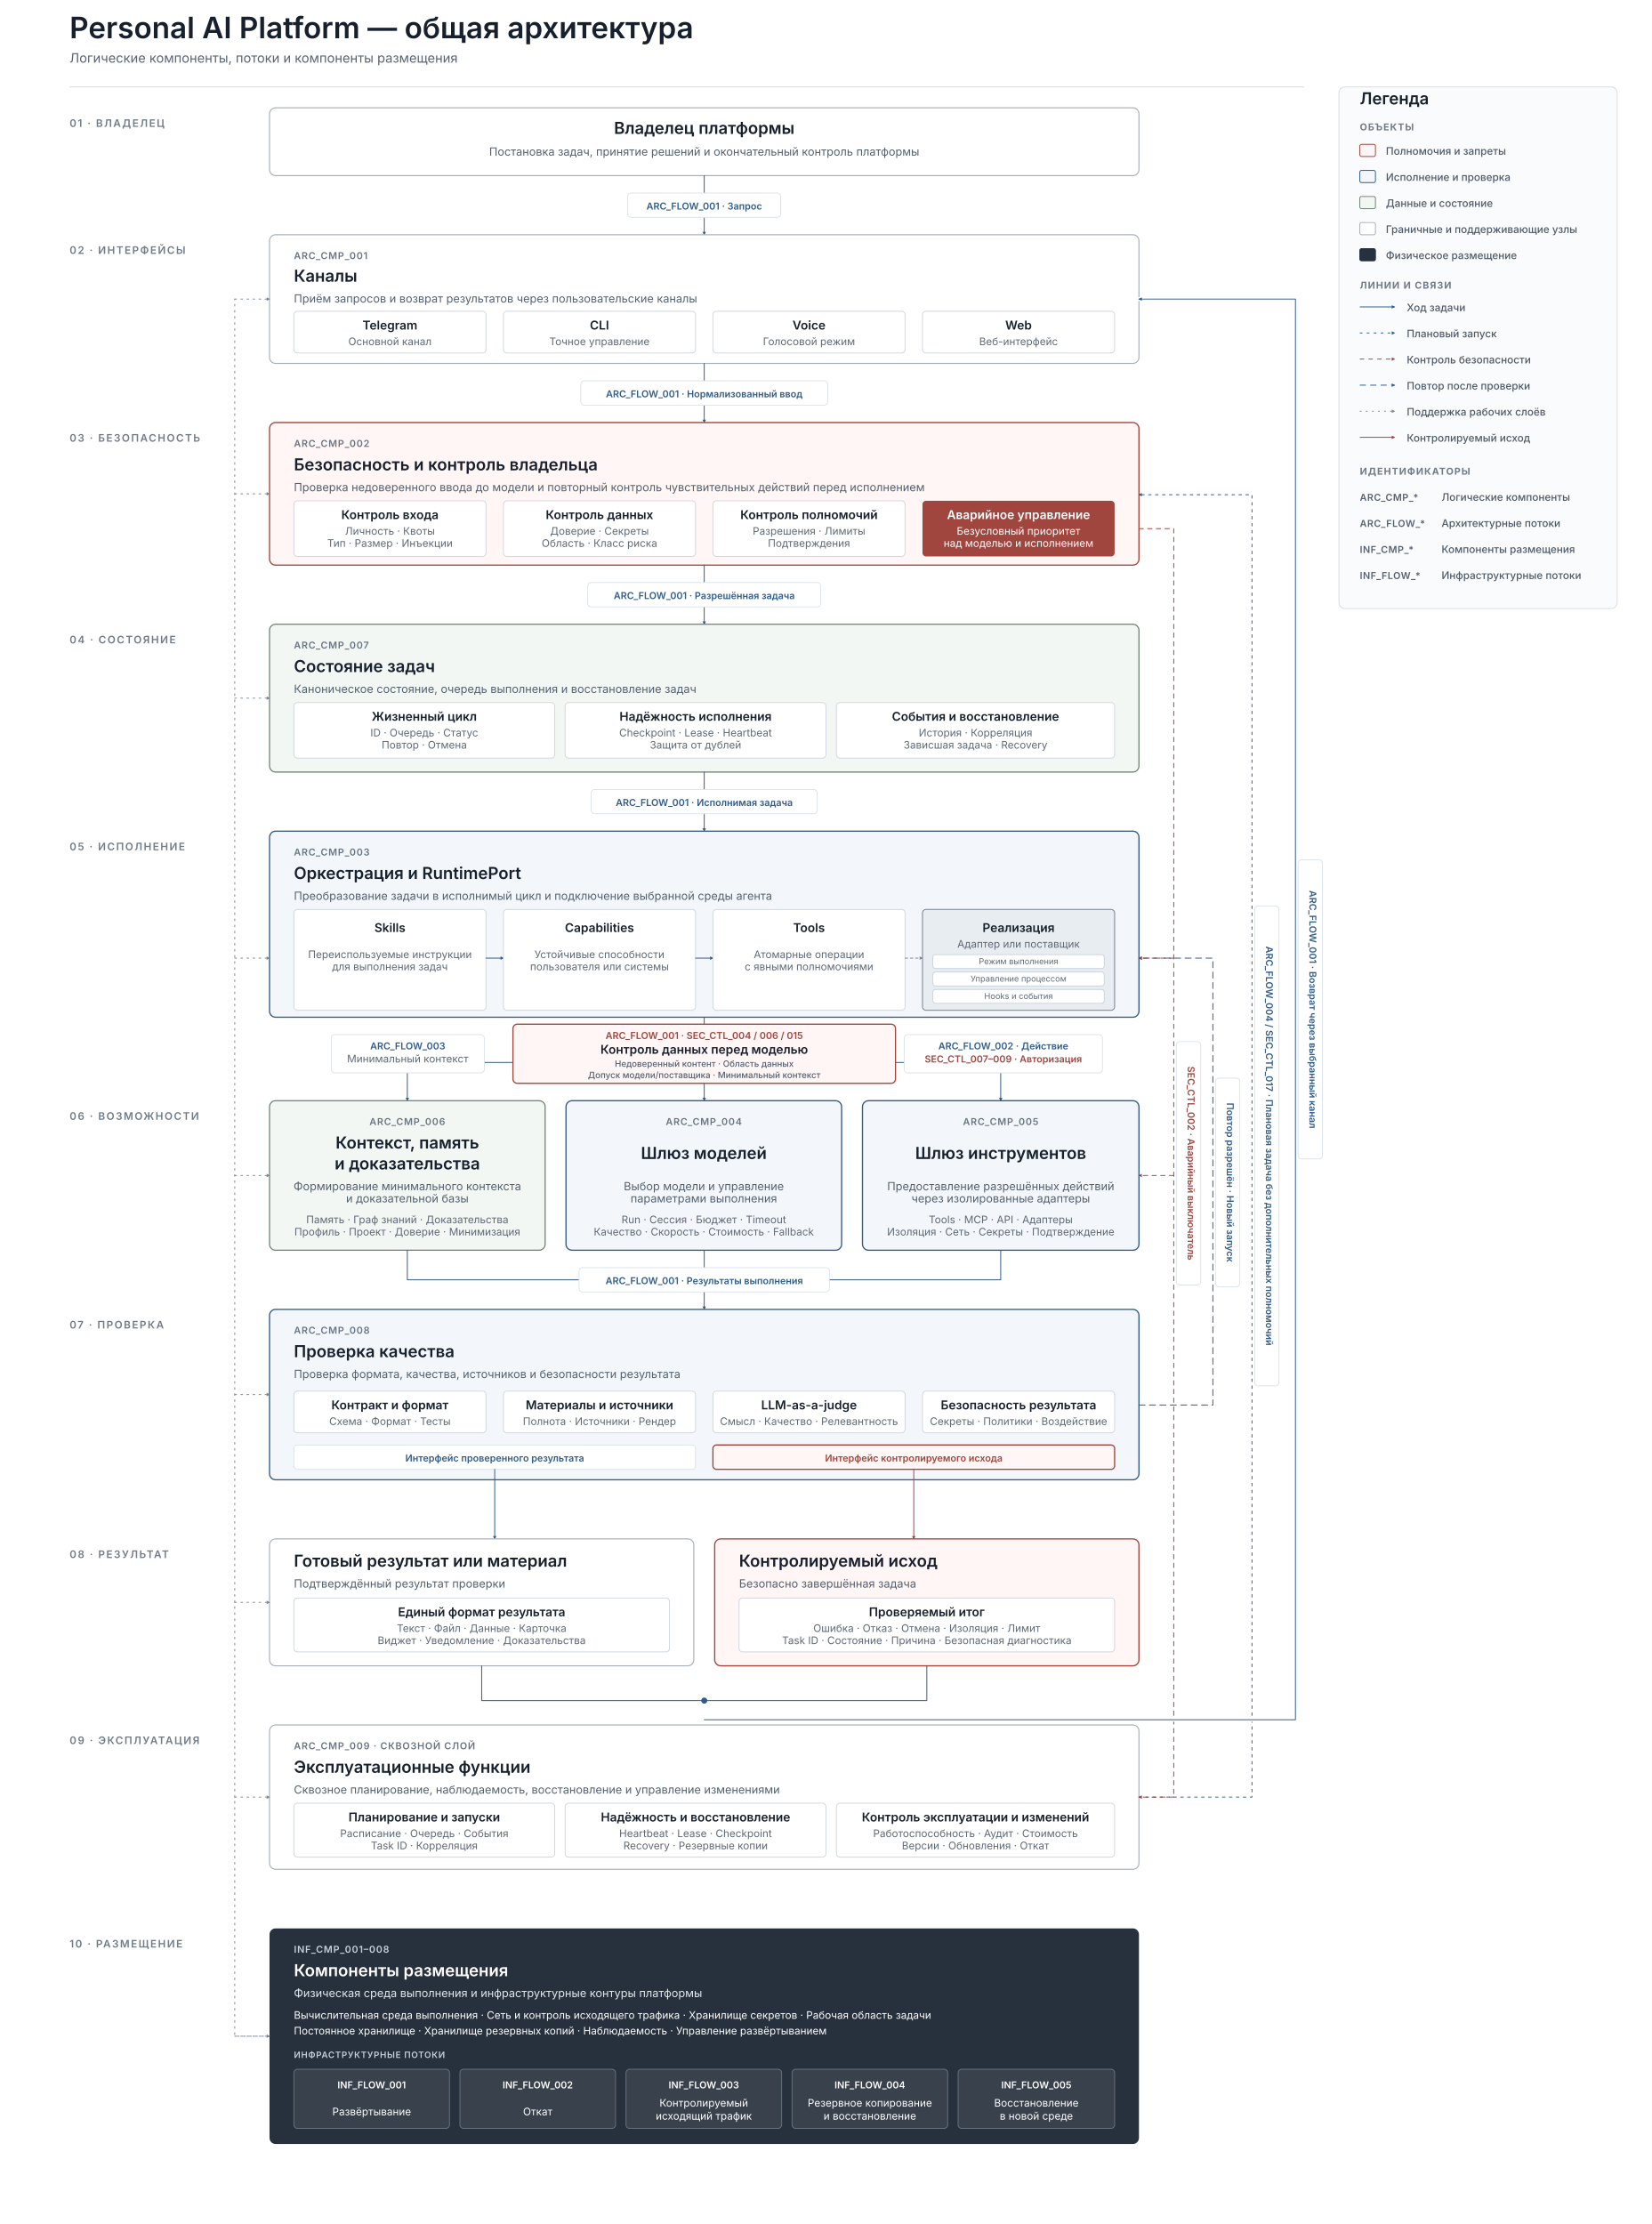
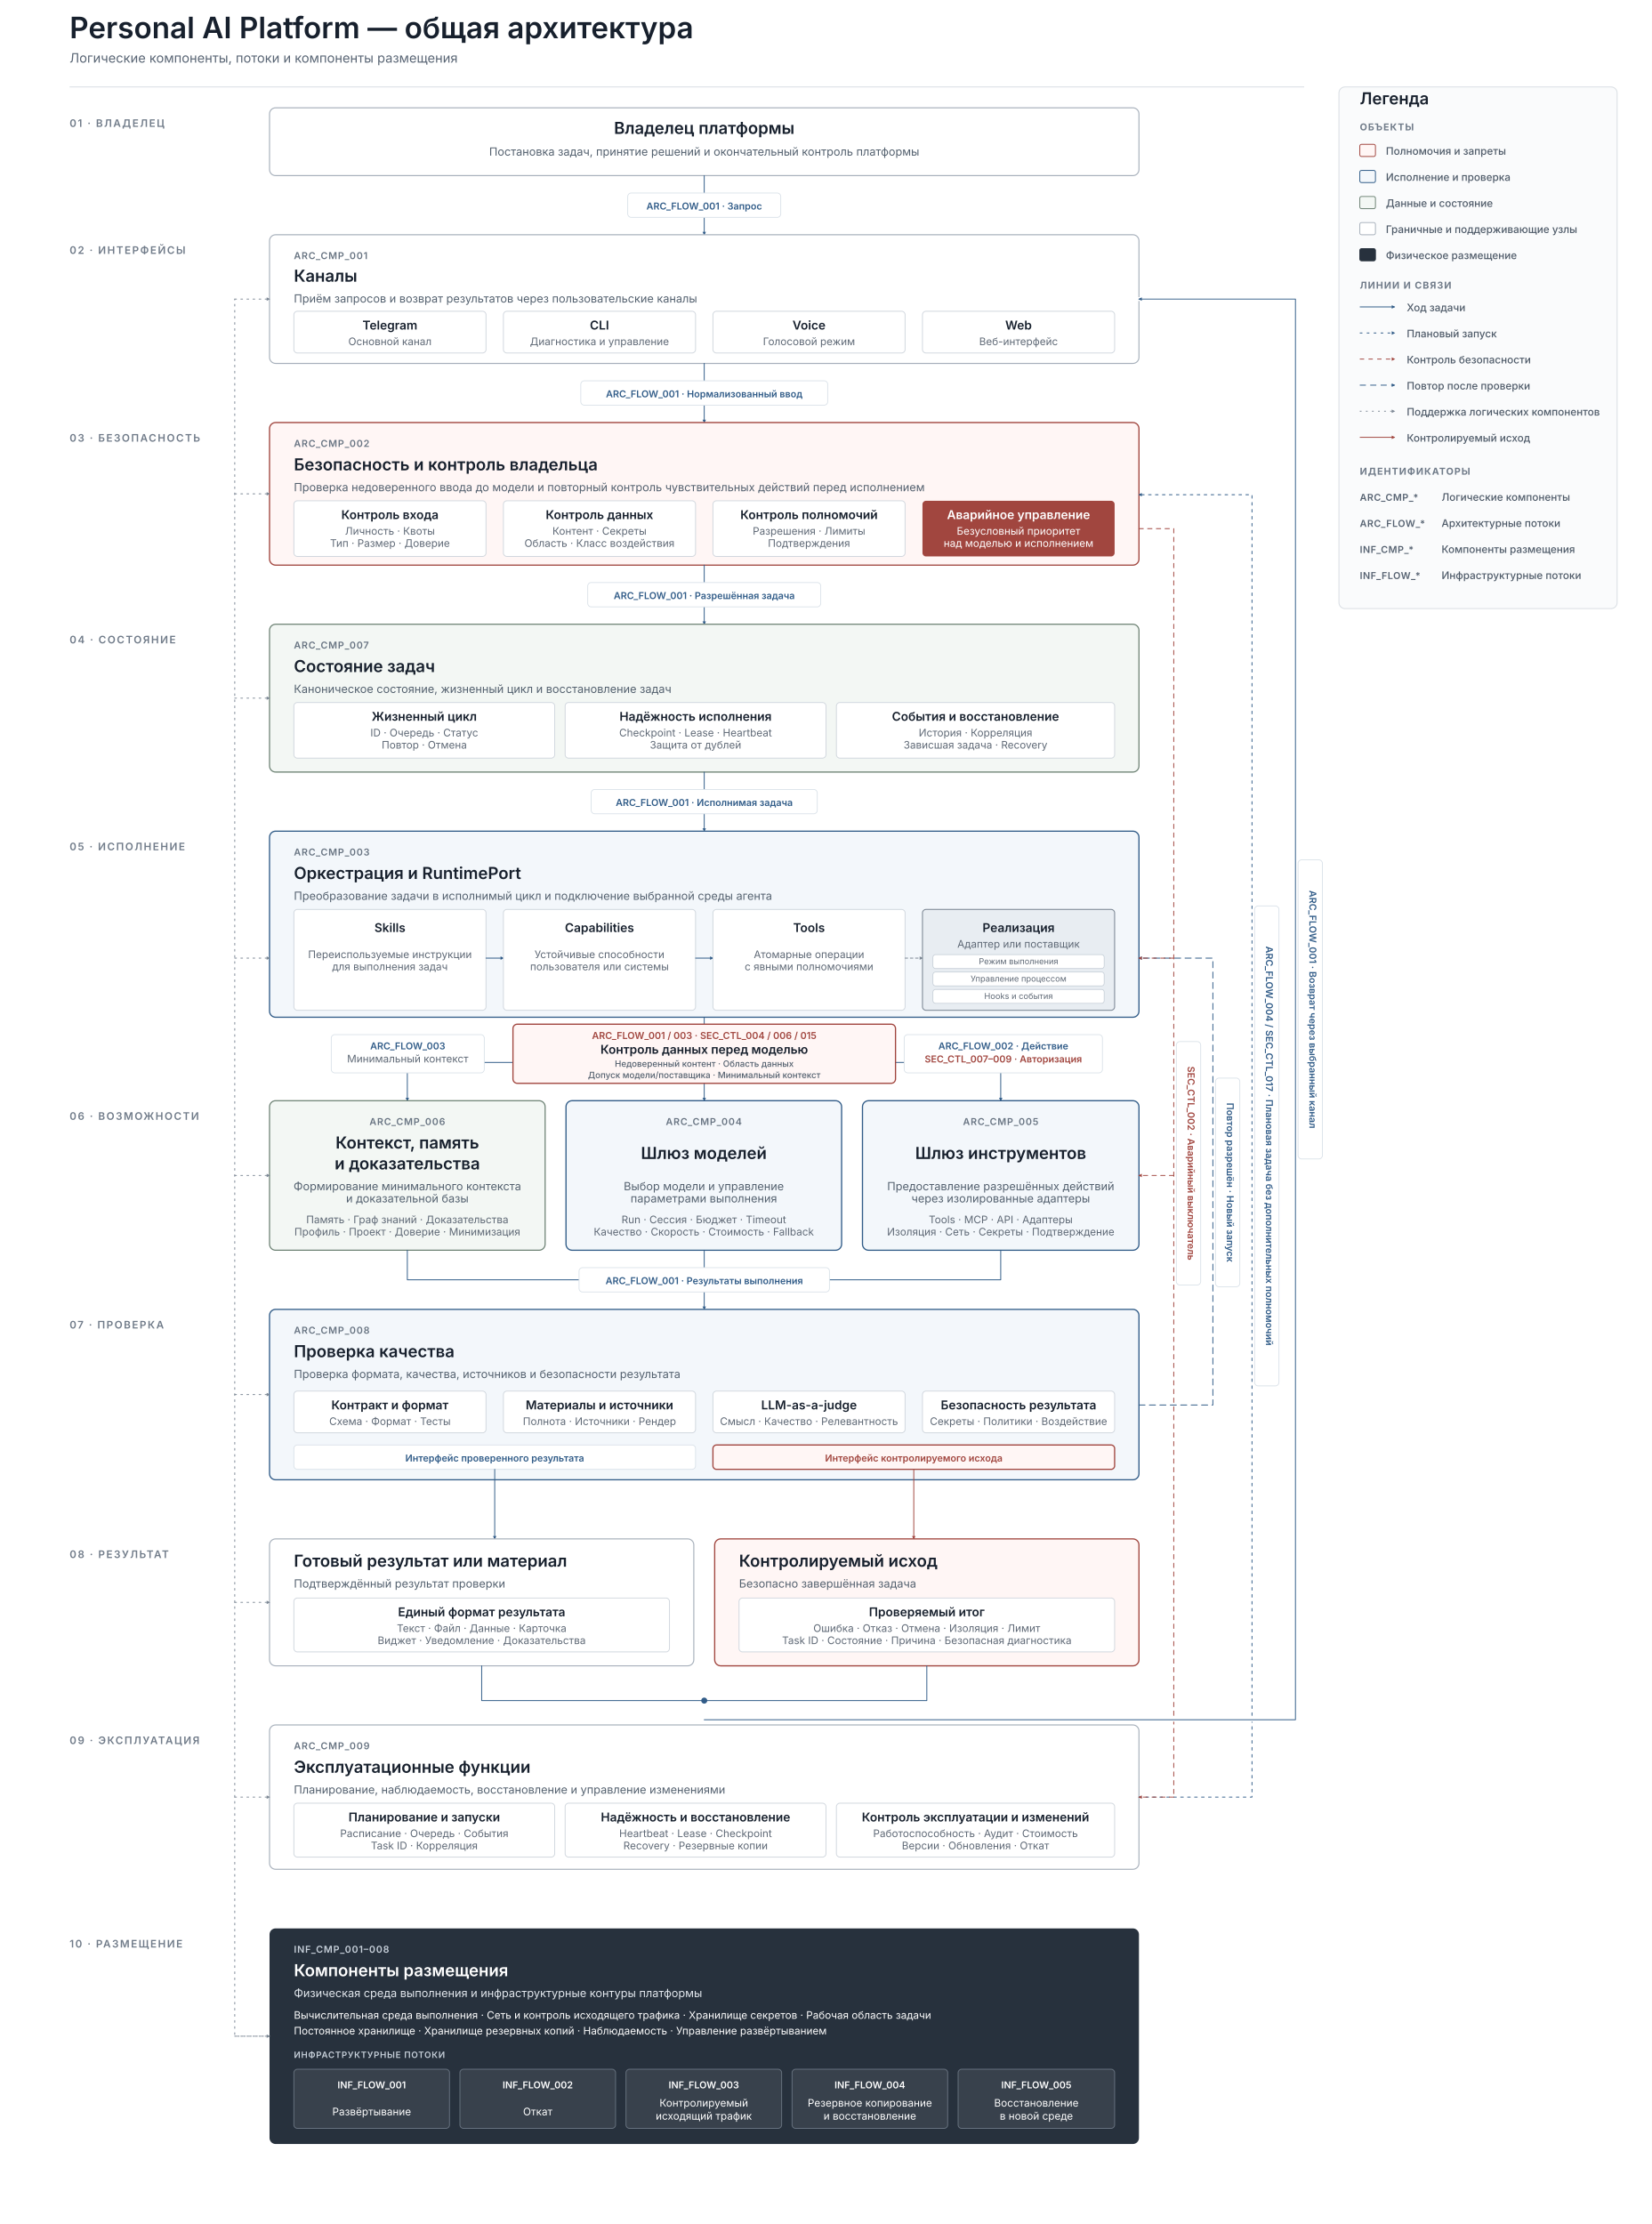
<svg xmlns="http://www.w3.org/2000/svg" width="1900" height="2558" viewBox="0 0 1900 2558" role="img" aria-labelledby="title desc">
  <defs>
    <marker id="arrow-main" viewBox="0 0 10 10" refX="8.2" refY="5" markerWidth="4" markerHeight="4" orient="auto-start-reverse">
      <path d="M0 0L10 5L0 10Z" fill="#315C88" />
    </marker>
    <marker id="arrow-control" viewBox="0 0 10 10" refX="8.2" refY="5" markerWidth="4" markerHeight="4" orient="auto-start-reverse">
      <path d="M0 0L10 5L0 10Z" fill="#A1463F" />
    </marker>
    <marker id="arrow-support" viewBox="0 0 10 10" refX="8.2" refY="5" markerWidth="4" markerHeight="4" orient="auto-start-reverse">
      <path d="M0 0L10 5L0 10Z" fill="#7D8895" />
    </marker>
    <marker id="arrow-infra" viewBox="0 0 10 10" refX="8.2" refY="5" markerWidth="4" markerHeight="4" orient="auto-start-reverse">
      <path d="M0 0L10 5L0 10Z" fill="#D6DEE7" />
    </marker>
    <style>
      text { font-family: Inter, "Segoe UI", Arial, sans-serif; fill: #17202D; }
      .title { font-size: 34px; font-weight: 600; }
      .subtitle { font-size: 15px; font-weight: 400; fill: #596574; }
      .legend { font-size: 12px; font-weight: 500; fill: #4E5A68; }
      .legend-id { font-size: 11px; font-weight: 600; letter-spacing: 0.5px; fill: #566271; }
      .legend-section { font-size: 11px; font-weight: 700; letter-spacing: 1px; fill: #707B89; }
      .layer-no { font-size: 12px; font-weight: 600; letter-spacing: 1.5px; fill: #707B89; }
      .component-id { font-size: 11px; font-weight: 600; letter-spacing: 0.8px; fill: #687482; }
      .component-title { font-size: 19px; font-weight: 600; }
      .component-text { font-size: 13px; font-weight: 400; fill: #53606E; }
      .small-title { font-size: 14px; font-weight: 600; }
      .small-text { font-size: 12px; font-weight: 400; fill: #5E6875; }
      .micro-text { font-size: 10.5px; font-weight: 400; fill: #5E6875; }
      .implementation-sub-text { font-size: 9.5px; font-weight: 400; fill: #5E6875; }
      .flow-text { font-size: 11px; font-weight: 600; fill: #315C88; }
      .control-flow-text { font-size: 11px; font-weight: 600; fill: #A1463F; }
      .inverse-title { font-size: 14px; font-weight: 600; fill: #FFFFFF; }
      .inverse-text { font-size: 12px; font-weight: 400; fill: #FFFFFF; }
      .infra-component-id { font-size: 11px; font-weight: 600; letter-spacing: 0.8px; fill: #C8D1DB; }
      .infra-component-title { font-size: 19px; font-weight: 600; fill: #FFFFFF; }
      .infra-component-text { font-size: 13px; font-weight: 400; fill: #E3E8EE; }
      .infra-small-text { font-size: 12px; font-weight: 400; fill: #FFFFFF; }
      .infra-chip { font-size: 11px; font-weight: 600; fill: #FFFFFF; }
      .infra-header { font-size: 10px; font-weight: 600; letter-spacing: 0.7px; fill: #C8D1DB; }
      .infra-inner-card { fill: #FFFFFF; fill-opacity: 0.08; stroke: #66717E; stroke-width: 1; }
      .main-line { fill: none; stroke: #315C88; stroke-width: 1; stroke-linecap: round; stroke-linejoin: round; marker-end: url(#arrow-main); }
      .branch-line { fill: none; stroke: #315C88; stroke-width: 1; stroke-linecap: round; stroke-linejoin: round; marker-end: url(#arrow-main); }
      .bus-line { fill: none; stroke: #315C88; stroke-width: 1; stroke-linecap: round; stroke-linejoin: round; }
      .retry-line { fill: none; stroke: #315C88; stroke-width: 1; stroke-dasharray: 7 5; stroke-linecap: round; stroke-linejoin: round; marker-end: url(#arrow-main); }
      .control-line { fill: none; stroke: #A1463F; stroke-width: 1; stroke-dasharray: 5 5; stroke-linecap: round; stroke-linejoin: round; marker-end: url(#arrow-control); }
      .control-rail { fill: none; stroke: #A1463F; stroke-width: 1; stroke-dasharray: 5 5; stroke-linecap: round; stroke-linejoin: round; }
      .failure-line { fill: none; stroke: #A1463F; stroke-width: 1; stroke-linecap: round; stroke-linejoin: round; marker-end: url(#arrow-control); }
      .scheduled-line { fill: none; stroke: #315C88; stroke-width: 1; stroke-dasharray: 3 5; stroke-linecap: round; stroke-linejoin: round; marker-end: url(#arrow-main); }
      .support-line { fill: none; stroke: #7D8895; stroke-width: 1; stroke-dasharray: 2 5; stroke-linecap: round; stroke-linejoin: round; marker-end: url(#arrow-support); }
      .support-rail { fill: none; stroke: #7D8895; stroke-width: 1; stroke-dasharray: 2 5; stroke-linecap: round; stroke-linejoin: round; }
      .neutral-card { fill: #FFFFFF; stroke: #A7B0BB; stroke-width: 1.2; }
      .control-card { fill: #FFF6F5; stroke: #A1463F; stroke-width: 1.4; }
      .execution-card { fill: #F3F7FB; stroke: #315C88; stroke-width: 1.4; }
      .data-card { fill: #F3F7F4; stroke: #6C8173; stroke-width: 1.3; }
      .inner-card { fill: #FFFFFF; stroke: #D1D7DE; stroke-width: 1; }
      .implementation-pill { fill: #E8EDF2; stroke: #7D8895; stroke-width: 1.1; }
      .implementation-sub { fill: #FFFFFF; stroke: #C3CCD5; stroke-width: 0.8; }
      .implementation-link { fill: none; stroke: #7D8895; stroke-width: 1; stroke-dasharray: 3 3; stroke-linecap: round; marker-end: url(#arrow-support); }
      .detail-panel { fill: #FAFBFC; stroke: #D7DCE2; stroke-width: 1; }
      .flow-label { fill: #FFFFFF; stroke: #D9E1E8; stroke-width: 0.9; }
      .gate-note { font-size: 10px; font-weight: 500; fill: #53606E; }
    </style>
  </defs>
  <rect width="1900" height="2558" fill="#FFFFFF" />
  <text x="80" y="44" class="title">Personal AI Platform — общая архитектура</text>
  <text x="80" y="72" class="subtitle">Логические компоненты, потоки и компоненты размещения</text>
  <line x1="80" y1="100" x2="1500" y2="100" stroke="#D7DCE2" />
  <g>
    <rect x="1540" y="100" width="320" height="600" rx="7" fill="#FAFBFC" stroke="#D7DCE2" stroke-width="1" />
    <text x="1564" y="120" class="component-title">Легенда</text>
    <text x="1564" y="150" class="legend-section">ОБЪЕКТЫ</text>
    <rect x="1564" y="166" width="18" height="14" rx="2" fill="#FFF6F5" stroke="#A1463F" />
    <text x="1594" y="178" class="legend">Полномочия и запреты</text>
    <rect x="1564" y="196" width="18" height="14" rx="2" fill="#F3F7FB" stroke="#315C88" />
    <text x="1594" y="208" class="legend">Исполнение и проверка</text>
    <rect x="1564" y="226" width="18" height="14" rx="2" fill="#F3F7F4" stroke="#6C8173" />
    <text x="1594" y="238" class="legend">Данные и состояние</text>
    <rect x="1564" y="256" width="18" height="14" rx="2" fill="#FFFFFF" stroke="#A7B0BB" />
    <text x="1594" y="268" class="legend">Граничные и поддерживающие узлы</text>
    <rect x="1564" y="286" width="18" height="14" rx="2" fill="#27313D" stroke="#27313D" />
    <text x="1594" y="298" class="legend">Физическое размещение</text>
    <text x="1564" y="332" class="legend-section">ЛИНИИ И СВЯЗИ</text>
    <line x1="1564" y1="353" x2="1604" y2="353" stroke="#315C88" stroke-width="1" marker-end="url(#arrow-main)" />
    <text x="1618" y="358" class="legend">Ход задачи</text>
    <line x1="1564" y1="383" x2="1604" y2="383" stroke="#315C88" stroke-width="1" stroke-dasharray="3 5" marker-end="url(#arrow-main)" />
    <text x="1618" y="388" class="legend">Плановый запуск</text>
    <line x1="1564" y1="413" x2="1604" y2="413" stroke="#A1463F" stroke-width="1" stroke-dasharray="5 5" marker-end="url(#arrow-control)" />
    <text x="1618" y="418" class="legend">Контроль безопасности</text>
    <line x1="1564" y1="443" x2="1604" y2="443" stroke="#315C88" stroke-width="1" stroke-dasharray="7 5" marker-end="url(#arrow-main)" />
    <text x="1618" y="448" class="legend">Повтор после проверки</text>
    <line x1="1564" y1="473" x2="1604" y2="473" stroke="#7D8895" stroke-width="1" stroke-dasharray="2 5" marker-end="url(#arrow-support)" />
-     <text x="1618" y="478" class="legend">Поддержка рабочих слоёв</text>
+     <text x="1618" y="478" class="legend">Поддержка логических компонентов</text>
    <line x1="1564" y1="503" x2="1604" y2="503" stroke="#A1463F" stroke-width="1" marker-end="url(#arrow-control)" />
    <text x="1618" y="508" class="legend">Контролируемый исход</text>
    <text x="1564" y="546" class="legend-section">ИДЕНТИФИКАТОРЫ</text>
    <text x="1564" y="576" class="legend-id">ARC_CMP_*</text>
    <text x="1658" y="576" class="legend">Логические компоненты</text>
    <text x="1564" y="606" class="legend-id">ARC_FLOW_*</text>
    <text x="1658" y="606" class="legend">Архитектурные потоки</text>
    <text x="1564" y="636" class="legend-id">INF_CMP_*</text>
    <text x="1658" y="636" class="legend">Компоненты размещения</text>
    <text x="1564" y="666" class="legend-id">INF_FLOW_*</text>
    <text x="1658" y="666" class="legend">Инфраструктурные потоки</text>
  </g>
  <g transform="translate(0 -110)">
    <g>
      <text x="80" y="256" class="layer-no">01 · ВЛАДЕЛЕЦ</text>
      <text x="80" y="402" class="layer-no">02 · ИНТЕРФЕЙСЫ</text>
      <text x="80" y="618" class="layer-no">03 · БЕЗОПАСНОСТЬ</text>
      <text x="80" y="850" class="layer-no">04 · СОСТОЯНИЕ</text>
      <text x="80" y="1088" class="layer-no">05 · ИСПОЛНЕНИЕ</text>
      <text x="80" y="1398" class="layer-no">06 · ВОЗМОЖНОСТИ</text>
      <text x="80" y="1638" class="layer-no">07 · ПРОВЕРКА</text>
      <text x="80" y="1902" class="layer-no">08 · РЕЗУЛЬТАТ</text>
      <text x="80" y="2116" class="layer-no">09 · ЭКСПЛУАТАЦИЯ</text>
      <text x="80" y="2350" class="layer-no">10 · РАЗМЕЩЕНИЕ</text>
    </g>
    <g>
      <rect x="310" y="234" width="1000" height="78" rx="7" class="neutral-card" />
      <text x="810" y="264" class="component-title" text-anchor="middle">Владелец платформы</text>
      <text x="810" y="289" class="component-text" text-anchor="middle">Постановка задач, принятие решений и окончательный контроль платформы</text>
    </g>
-     <path class="main-line" d="M810 312V380" />
+     <path class="main-line" d="M810 312V380" data-spec-id="ARC_FLOW_001" />
    <rect x="722" y="332" width="176" height="28" rx="4" class="flow-label" />
    <text x="810" y="351" class="flow-text" text-anchor="middle">ARC_FLOW_001 · Запрос</text>
-     <g>
+     <g data-spec-id="ARC_CMP_001">
      <rect x="310" y="380" width="1000" height="148" rx="7" class="neutral-card" />
      <text x="338" y="408" class="component-id">ARC_CMP_001</text>
      <text x="338" y="434" class="component-title">Каналы</text>
      <text x="338" y="458" class="component-text">Приём запросов и возврат результатов через пользовательские каналы</text>
      <rect x="338" y="468" width="221" height="48" rx="4" class="inner-card" />
      <rect x="579" y="468" width="221" height="48" rx="4" class="inner-card" />
      <rect x="820" y="468" width="221" height="48" rx="4" class="inner-card" />
      <rect x="1061" y="468" width="221" height="48" rx="4" class="inner-card" />
      <text x="448.5" y="489" class="small-title" text-anchor="middle">Telegram</text>
      <text x="448.5" y="507" class="small-text" text-anchor="middle">Основной канал</text>
      <text x="689.5" y="489" class="small-title" text-anchor="middle">CLI</text>
-       <text x="689.5" y="507" class="small-text" text-anchor="middle">Точное управление</text>
+       <text x="689.5" y="507" class="small-text" text-anchor="middle">Диагностика и управление</text>
      <text x="930.5" y="489" class="small-title" text-anchor="middle">Voice</text>
      <text x="930.5" y="507" class="small-text" text-anchor="middle">Голосовой режим</text>
      <text x="1171.5" y="489" class="small-title" text-anchor="middle">Web</text>
      <text x="1171.5" y="507" class="small-text" text-anchor="middle">Веб-интерфейс</text>
    </g>
    <path class="main-line" d="M810 528V596" />
    <rect x="668" y="548" width="284" height="28" rx="4" class="flow-label" />
    <text x="810" y="567" class="flow-text" text-anchor="middle">ARC_FLOW_001 · Нормализованный ввод</text>
    <g transform="translate(0 44)">
-       <g>
+       <g data-spec-id="ARC_CMP_002">
        <rect x="310" y="552" width="1000" height="164" rx="7" class="control-card" />
        <text x="338" y="580" class="component-id">ARC_CMP_002</text>
        <text x="338" y="607" class="component-title">Безопасность и контроль владельца</text>
        <text x="338" y="631" class="component-text">Проверка недоверенного ввода до модели и повторный контроль чувствительных действий перед исполнением</text>
        <rect x="338" y="642" width="221" height="64" rx="4" class="inner-card" />
        <text x="448.5" y="663" class="small-title" text-anchor="middle">Контроль входа</text>
        <text x="448.5" y="681" class="small-text" text-anchor="middle">Личность · Квоты</text>
-         <text x="448.5" y="695" class="small-text" text-anchor="middle">Тип · Размер · Инъекции</text>
+         <text x="448.5" y="695" class="small-text" text-anchor="middle">Тип · Размер · Доверие</text>
        <rect x="579" y="642" width="221" height="64" rx="4" class="inner-card" />
        <text x="689.5" y="663" class="small-title" text-anchor="middle">Контроль данных</text>
-         <text x="689.5" y="681" class="small-text" text-anchor="middle">Доверие · Секреты</text>
-         <text x="689.5" y="695" class="small-text" text-anchor="middle">Область · Класс риска</text>
+         <text x="689.5" y="681" class="small-text" text-anchor="middle">Контент · Секреты</text>
+         <text x="689.5" y="695" class="small-text" text-anchor="middle">Область · Класс воздействия</text>
        <rect x="820" y="642" width="221" height="64" rx="4" class="inner-card" />
        <text x="930.5" y="663" class="small-title" text-anchor="middle">Контроль полномочий</text>
        <text x="930.5" y="681" class="small-text" text-anchor="middle">Разрешения · Лимиты</text>
        <text x="930.5" y="695" class="small-text" text-anchor="middle">Подтверждения</text>
        <rect x="1061" y="642" width="221" height="64" rx="4" fill="#A1463F" />
        <text x="1171.5" y="663" class="inverse-title" text-anchor="middle">Аварийное управление</text>
        <text x="1171.5" y="681" class="inverse-text" text-anchor="middle">Безусловный приоритет</text>
        <text x="1171.5" y="695" class="inverse-text" text-anchor="middle">над моделью и исполнением</text>
      </g>
      <path class="main-line" d="M810 716V784" />
      <rect x="676" y="736" width="268" height="28" rx="4" class="flow-label" />
      <text x="810" y="755" class="flow-text" text-anchor="middle">ARC_FLOW_001 · Разрешённая задача</text>
-       <g>
+       <g data-spec-id="ARC_CMP_007">
        <rect x="310" y="784" width="1000" height="170" rx="7" class="data-card" />
        <text x="338" y="812" class="component-id">ARC_CMP_007</text>
        <text x="338" y="839" class="component-title">Состояние задач</text>
-         <text x="338" y="863" class="component-text">Каноническое состояние, очередь выполнения и восстановление задач</text>
+         <text x="338" y="863" class="component-text">Каноническое состояние, жизненный цикл и восстановление задач</text>
        <rect x="338" y="874" width="300" height="64" rx="4" class="inner-card" />
        <text x="488" y="895" class="small-title" text-anchor="middle">Жизненный цикл</text>
        <text x="488" y="913" class="small-text" text-anchor="middle">ID · Очередь · Статус</text>
        <text x="488" y="927" class="small-text" text-anchor="middle">Повтор · Отмена</text>
        <rect x="650" y="874" width="300" height="64" rx="4" class="inner-card" />
        <text x="800" y="895" class="small-title" text-anchor="middle">Надёжность исполнения</text>
        <text x="800" y="913" class="small-text" text-anchor="middle">Checkpoint · Lease · Heartbeat</text>
        <text x="800" y="927" class="small-text" text-anchor="middle">Защита от дублей</text>
        <rect x="962" y="874" width="320" height="64" rx="4" class="inner-card" />
        <text x="1122" y="895" class="small-title" text-anchor="middle">События и восстановление</text>
        <text x="1122" y="913" class="small-text" text-anchor="middle">История · Корреляция</text>
        <text x="1122" y="927" class="small-text" text-anchor="middle">Зависшая задача · Recovery</text>
      </g>
      <path class="main-line" d="M810 954V1022" />
      <rect x="680" y="974" width="260" height="28" rx="4" class="flow-label" />
      <text x="810" y="993" class="flow-text" text-anchor="middle">ARC_FLOW_001 · Исполнимая задача</text>
-       <g transform="translate(0 28)">
+       <g transform="translate(0 28)" data-spec-id="ARC_CMP_003">
        <rect x="310" y="994" width="1000" height="214" rx="7" class="execution-card" />
        <text x="338" y="1022" class="component-id">ARC_CMP_003</text>
        <text x="338" y="1049" class="component-title">Оркестрация и RuntimePort</text>
        <text x="338" y="1073" class="component-text">Преобразование задачи в исполнимый цикл и подключение выбранной среды агента</text>
        <rect x="338" y="1084" width="221" height="116" rx="4" class="inner-card" />
        <text x="448.5" y="1110" class="small-title" text-anchor="middle">Skills</text>
        <text x="448.5" y="1140" class="small-text" text-anchor="middle">Переиспользуемые инструкции</text>
        <text x="448.5" y="1154" class="small-text" text-anchor="middle">для выполнения задач</text>
        <path class="branch-line" d="M559 1140H579" />
        <rect x="579" y="1084" width="221" height="116" rx="4" class="inner-card" />
        <text x="689.5" y="1110" class="small-title" text-anchor="middle">Capabilities</text>
        <text x="689.5" y="1140" class="small-text" text-anchor="middle">Устойчивые способности</text>
        <text x="689.5" y="1154" class="small-text" text-anchor="middle">пользователя или системы</text>
        <path class="branch-line" d="M800 1140H820" />
        <rect x="820" y="1084" width="221" height="116" rx="4" class="inner-card" />
        <text x="930.5" y="1110" class="small-title" text-anchor="middle">Tools</text>
        <text x="930.5" y="1140" class="small-text" text-anchor="middle">Атомарные операции</text>
        <text x="930.5" y="1154" class="small-text" text-anchor="middle">с явными полномочиями</text>
        <path class="implementation-link" d="M1041 1140H1061" />
        <rect x="1061" y="1084" width="221" height="116" rx="4" class="implementation-pill" />
        <text x="1171.5" y="1110" class="small-title" text-anchor="middle">Реализация</text>
        <text x="1171.5" y="1128" class="small-text" text-anchor="middle">Адаптер или поставщик</text>
        <rect x="1073" y="1136" width="197" height="16" rx="3" class="implementation-sub" />
        <rect x="1073" y="1156" width="197" height="16" rx="3" class="implementation-sub" />
        <rect x="1073" y="1176" width="197" height="16" rx="3" class="implementation-sub" />
        <text x="1171.5" y="1147" class="implementation-sub-text" text-anchor="middle">Режим выполнения</text>
        <text x="1171.5" y="1167" class="implementation-sub-text" text-anchor="middle">Управление процессом</text>
        <text x="1171.5" y="1187" class="implementation-sub-text" text-anchor="middle">Hooks и события</text>
      </g>
    </g>
    <g transform="translate(0 88)">
      <path class="bus-line" d="M810 1192V1244H468.5M810 1244H1151" />
      <path class="branch-line" d="M468.5 1244V1288" />
      <path class="branch-line" d="M810 1244V1288" />
      <path class="branch-line" d="M1151 1244V1288" />
      <rect x="381" y="1212" width="176" height="44" rx="4" class="flow-label" />
-       <text x="469" y="1229" class="flow-text" text-anchor="middle">ARC_FLOW_003</text>
+       <text x="469" y="1229" class="flow-text" text-anchor="middle" data-spec-id="ARC_FLOW_003">ARC_FLOW_003</text>
      <text x="469" y="1244" class="small-text" text-anchor="middle">Минимальный контекст</text>
-       <rect x="590" y="1200" width="440" height="68" rx="5" class="control-card" />
-       <text x="810" y="1217" class="control-flow-text" text-anchor="middle">ARC_FLOW_001 · SEC_CTL_004 / 006 / 015</text>
-       <text x="810" y="1234" class="small-title" text-anchor="middle">Контроль данных перед моделью</text>
-       <text x="810" y="1249" class="gate-note" text-anchor="middle">Недоверенный контент · Область данных</text>
-       <text x="810" y="1262" class="gate-note" text-anchor="middle">Допуск модели/поставщика · Минимальный контекст</text>
+       <g data-spec-id="SEC_CTL_004">
+         <g data-spec-id="SEC_CTL_006">
+           <g data-spec-id="SEC_CTL_015">
+             <rect x="590" y="1200" width="440" height="68" rx="5" class="control-card" />
+             <text x="810" y="1217" class="control-flow-text" text-anchor="middle">ARC_FLOW_001 / 003 · SEC_CTL_004 / 006 / 015</text>
+             <text x="810" y="1234" class="small-title" text-anchor="middle">Контроль данных перед моделью</text>
+             <text x="810" y="1249" class="gate-note" text-anchor="middle">Недоверенный контент · Область данных</text>
+             <text x="810" y="1262" class="gate-note" text-anchor="middle">Допуск модели/поставщика · Минимальный контекст</text>
+           </g>
+         </g>
+       </g>
      <rect x="1040" y="1212" width="228" height="44" rx="4" class="flow-label" />
-       <text x="1154" y="1229" class="flow-text" text-anchor="middle">ARC_FLOW_002 · Действие</text>
-       <text x="1154" y="1244" class="control-flow-text" text-anchor="middle">SEC_CTL_007–009 · Авторизация</text>
-       <g>
+       <text x="1154" y="1229" class="flow-text" text-anchor="middle" data-spec-id="ARC_FLOW_002">ARC_FLOW_002 · Действие</text>
+       <g data-spec-id="SEC_CTL_007">
+         <g data-spec-id="SEC_CTL_008">
+           <g data-spec-id="SEC_CTL_009">
+             <text x="1154" y="1244" class="control-flow-text" text-anchor="middle">SEC_CTL_007–009 · Авторизация</text>
+           </g>
+         </g>
+       </g>
+       <g data-spec-id="ARC_CMP_006">
        <rect x="310" y="1288" width="317" height="172" rx="7" class="data-card" />
        <text x="468.5" y="1316" class="component-id" text-anchor="middle">ARC_CMP_006</text>
        <text x="468.5" y="1343" class="component-title" text-anchor="middle">Контекст, память</text>
        <text x="468.5" y="1367" class="component-title" text-anchor="middle">и доказательства</text>
        <text x="468.5" y="1391" class="component-text" text-anchor="middle">Формирование минимального контекста</text>
        <text x="468.5" y="1405" class="component-text" text-anchor="middle">и доказательной базы</text>
        <text x="468.5" y="1429" class="small-text" text-anchor="middle">Память · Граф знаний · Доказательства</text>
        <text x="468.5" y="1443" class="small-text" text-anchor="middle">Профиль · Проект · Доверие · Минимизация</text>
      </g>
-       <g>
+       <g data-spec-id="ARC_CMP_004">
        <rect x="651" y="1288" width="317" height="172" rx="7" class="execution-card" />
        <text x="809.5" y="1316" class="component-id" text-anchor="middle">ARC_CMP_004</text>
        <text x="809.5" y="1355" class="component-title" text-anchor="middle">Шлюз моделей</text>
        <text x="809.5" y="1391" class="component-text" text-anchor="middle">Выбор модели и управление</text>
        <text x="809.5" y="1405" class="component-text" text-anchor="middle">параметрами выполнения</text>
        <text x="809.5" y="1429" class="small-text" text-anchor="middle">Run · Сессия · Бюджет · Timeout</text>
        <text x="809.5" y="1443" class="small-text" text-anchor="middle">Качество · Скорость · Стоимость · Fallback</text>
      </g>
-       <g>
+       <g data-spec-id="ARC_CMP_005">
        <rect x="992" y="1288" width="318" height="172" rx="7" class="execution-card" />
        <text x="1151" y="1316" class="component-id" text-anchor="middle">ARC_CMP_005</text>
        <text x="1151" y="1355" class="component-title" text-anchor="middle">Шлюз инструментов</text>
        <text x="1151" y="1391" class="component-text" text-anchor="middle">Предоставление разрешённых действий</text>
        <text x="1151" y="1405" class="component-text" text-anchor="middle">через изолированные адаптеры</text>
        <text x="1151" y="1429" class="small-text" text-anchor="middle">Tools · MCP · API · Адаптеры</text>
        <text x="1151" y="1443" class="small-text" text-anchor="middle">Изоляция · Сеть · Секреты · Подтверждение</text>
      </g>
      <g transform="translate(0 -76)">
        <path class="bus-line" d="M468.5 1536V1570H1151M810 1536V1570M1151 1536V1570" />
        <path class="branch-line" d="M810 1570V1604" />
        <rect x="666" y="1556" width="288" height="28" rx="4" class="flow-label" />
        <text x="810" y="1575" class="flow-text" text-anchor="middle">ARC_FLOW_001 · Результаты выполнения</text>
-         <g>
+         <g data-spec-id="ARC_CMP_008">
          <rect x="310" y="1604" width="1000" height="196" rx="7" class="execution-card" />
          <text x="338" y="1632" class="component-id">ARC_CMP_008</text>
          <text x="338" y="1659" class="component-title">Проверка качества</text>
          <text x="338" y="1683" class="component-text">Проверка формата, качества, источников и безопасности результата</text>
          <rect x="338" y="1698" width="221" height="48" rx="4" class="inner-card" />
          <text x="448.5" y="1719" class="small-title" text-anchor="middle">Контракт и формат</text>
          <text x="448.5" y="1737" class="small-text" text-anchor="middle">Схема · Формат · Тесты</text>
          <rect x="579" y="1698" width="221" height="48" rx="4" class="inner-card" />
          <text x="689.5" y="1719" class="small-title" text-anchor="middle">Материалы и источники</text>
          <text x="689.5" y="1737" class="small-text" text-anchor="middle">Полнота · Источники · Рендер</text>
          <rect x="820" y="1698" width="221" height="48" rx="4" class="inner-card" />
          <text x="930.5" y="1719" class="small-title" text-anchor="middle">LLM-as-a-judge</text>
          <text x="930.5" y="1737" class="small-text" text-anchor="middle">Смысл · Качество · Релевантность</text>
          <rect x="1061" y="1698" width="221" height="48" rx="4" class="inner-card" />
          <text x="1171.5" y="1719" class="small-title" text-anchor="middle">Безопасность результата</text>
          <text x="1171.5" y="1737" class="small-text" text-anchor="middle">Секреты · Политики · Воздействие</text>
          <rect x="338" y="1760" width="462" height="28" rx="4" class="flow-label" />
          <text x="569" y="1779" class="flow-text" text-anchor="middle">Интерфейс проверенного результата</text>
          <rect x="820" y="1760" width="462" height="28" rx="4" class="control-card" />
          <text x="1051" y="1779" class="control-flow-text" text-anchor="middle">Интерфейс контролируемого исхода</text>
        </g>
        <path class="main-line" d="M569 1788V1868" />
        <path class="failure-line" d="M1051 1788V1868" />
        <path class="retry-line" d="M1310 1714H1395V1200H1310" />
        <g transform="translate(1412 1458) rotate(90)">
          <rect x="-120" y="-14" width="240" height="28" rx="4" class="flow-label" />
          <text x="0" y="1" class="flow-text" text-anchor="middle">Повтор разрешён · Новый запуск</text>
        </g>
        <g transform="translate(0 32)">
          <g>
            <rect x="310" y="1836" width="488" height="146" rx="7" class="neutral-card" />
            <text x="338" y="1868" class="component-title">Готовый результат или материал</text>
            <text x="338" y="1892" class="component-text">Подтверждённый результат проверки</text>
            <rect x="338" y="1904" width="432" height="62" rx="4" class="inner-card" />
            <text x="554" y="1925" class="small-title" text-anchor="middle">Единый формат результата</text>
            <text x="554" y="1943" class="small-text" text-anchor="middle">Текст · Файл · Данные · Карточка</text>
            <text x="554" y="1957" class="small-text" text-anchor="middle">Виджет · Уведомление · Доказательства</text>
          </g>
          <g>
            <rect x="822" y="1836" width="488" height="146" rx="7" class="control-card" />
            <text x="850" y="1868" class="component-title">Контролируемый исход</text>
            <text x="850" y="1892" class="component-text">Безопасно завершённая задача</text>
            <rect x="850" y="1904" width="432" height="62" rx="4" class="inner-card" />
            <text x="1066" y="1925" class="small-title" text-anchor="middle">Проверяемый итог</text>
            <text x="1066" y="1943" class="small-text" text-anchor="middle">Ошибка · Отказ · Отмена · Изоляция · Лимит</text>
            <text x="1066" y="1957" class="small-text" text-anchor="middle">Task ID · Состояние · Причина · Безопасная диагностика</text>
          </g>
          <path class="bus-line" d="M554 1982V2022H1066M1066 1982V2022" />
          <circle cx="810" cy="2022" r="3.5" fill="#315C88" />
        </g>
        <g transform="translate(0 24)">
-           <g>
+           <g data-spec-id="ARC_CMP_009">
            <rect x="310" y="2058" width="1000" height="166" rx="7" class="neutral-card" />
-             <text x="338" y="2086" class="component-id">ARC_CMP_009 · СКВОЗНОЙ СЛОЙ</text>
+             <text x="338" y="2086" class="component-id">ARC_CMP_009</text>
            <text x="338" y="2113" class="component-title">Эксплуатационные функции</text>
-             <text x="338" y="2137" class="component-text">Сквозное планирование, наблюдаемость, восстановление и управление изменениями</text>
+             <text x="338" y="2137" class="component-text">Планирование, наблюдаемость, восстановление и управление изменениями</text>
            <rect x="338" y="2148" width="300" height="62" rx="4" class="inner-card" />
            <text x="488" y="2169" class="small-title" text-anchor="middle">Планирование и запуски</text>
            <text x="488" y="2187" class="small-text" text-anchor="middle">Расписание · Очередь · События</text>
            <text x="488" y="2201" class="small-text" text-anchor="middle">Task ID · Корреляция</text>
            <rect x="650" y="2148" width="300" height="62" rx="4" class="inner-card" />
            <text x="800" y="2169" class="small-title" text-anchor="middle">Надёжность и восстановление</text>
            <text x="800" y="2187" class="small-text" text-anchor="middle">Heartbeat · Lease · Checkpoint</text>
            <text x="800" y="2201" class="small-text" text-anchor="middle">Recovery · Резервные копии</text>
            <rect x="962" y="2148" width="320" height="62" rx="4" class="inner-card" />
            <text x="1122" y="2169" class="small-title" text-anchor="middle">Контроль эксплуатации и изменений</text>
            <text x="1122" y="2187" class="small-text" text-anchor="middle">Работоспособность · Аудит · Стоимость</text>
            <text x="1122" y="2201" class="small-text" text-anchor="middle">Версии · Обновления · Откат</text>
          </g>
          <g transform="translate(0 52)">
            <rect x="310" y="2240" width="1000" height="248" rx="7" fill="#27313D" />
            <text x="338" y="2268" class="infra-component-id">INF_CMP_001–008</text>
            <text x="338" y="2295" class="infra-component-title">Компоненты размещения</text>
            <text x="338" y="2319" class="infra-component-text">Физическая среда выполнения и инфраструктурные контуры платформы</text>
-             <text x="338" y="2344" class="infra-small-text">Вычислительная среда выполнения · Сеть и контроль исходящего трафика · Хранилище секретов · Рабочая область задачи</text>
-             <text x="338" y="2362" class="infra-small-text">Постоянное хранилище · Хранилище резервных копий · Наблюдаемость · Управление развёртыванием</text>
+             <text x="338" y="2344" class="infra-small-text">
+               <tspan data-spec-id="INF_CMP_001">Вычислительная среда выполнения</tspan> · <tspan data-spec-id="INF_CMP_002">Сеть и контроль исходящего трафика</tspan> · <tspan data-spec-id="INF_CMP_003">Хранилище секретов</tspan> · <tspan data-spec-id="INF_CMP_004">Рабочая область задачи</tspan>
+             </text>
+             <text x="338" y="2362" class="infra-small-text">
+               <tspan data-spec-id="INF_CMP_005">Постоянное хранилище</tspan> · <tspan data-spec-id="INF_CMP_006">Хранилище резервных копий</tspan> · <tspan data-spec-id="INF_CMP_007">Наблюдаемость</tspan> · <tspan data-spec-id="INF_CMP_008">Управление развёртыванием</tspan>
+             </text>
            <text x="338" y="2389" class="infra-header">ИНФРАСТРУКТУРНЫЕ ПОТОКИ</text>
            <rect x="338" y="2402" width="179" height="68" rx="4" class="infra-inner-card" />
            <rect x="529" y="2402" width="179" height="68" rx="4" class="infra-inner-card" />
            <rect x="720" y="2402" width="179" height="68" rx="4" class="infra-inner-card" />
            <rect x="911" y="2402" width="179" height="68" rx="4" class="infra-inner-card" />
            <rect x="1102" y="2402" width="180" height="68" rx="4" class="infra-inner-card" />
-             <text x="427.5" y="2424" class="infra-chip" text-anchor="middle">INF_FLOW_001</text>
+             <text x="427.5" y="2424" class="infra-chip" text-anchor="middle" data-spec-id="INF_FLOW_001">INF_FLOW_001</text>
            <text x="427.5" y="2455" class="infra-small-text" text-anchor="middle">Развёртывание</text>
-             <text x="618.5" y="2424" class="infra-chip" text-anchor="middle">INF_FLOW_002</text>
+             <text x="618.5" y="2424" class="infra-chip" text-anchor="middle" data-spec-id="INF_FLOW_002">INF_FLOW_002</text>
            <text x="618.5" y="2455" class="infra-small-text" text-anchor="middle">Откат</text>
-             <text x="809.5" y="2424" class="infra-chip" text-anchor="middle">INF_FLOW_003</text>
+             <text x="809.5" y="2424" class="infra-chip" text-anchor="middle" data-spec-id="INF_FLOW_003">INF_FLOW_003</text>
            <text x="809.5" y="2445" class="infra-small-text" text-anchor="middle">Контролируемый</text>
            <text x="809.5" y="2460" class="infra-small-text" text-anchor="middle">исходящий трафик</text>
-             <text x="1000.5" y="2424" class="infra-chip" text-anchor="middle">INF_FLOW_004</text>
+             <text x="1000.5" y="2424" class="infra-chip" text-anchor="middle" data-spec-id="INF_FLOW_004">INF_FLOW_004</text>
            <text x="1000.5" y="2445" class="infra-small-text" text-anchor="middle">Резервное копирование</text>
            <text x="1000.5" y="2460" class="infra-small-text" text-anchor="middle">и восстановление</text>
-             <text x="1192" y="2424" class="infra-chip" text-anchor="middle">INF_FLOW_005</text>
+             <text x="1192" y="2424" class="infra-chip" text-anchor="middle" data-spec-id="INF_FLOW_005">INF_FLOW_005</text>
            <text x="1192" y="2445" class="infra-small-text" text-anchor="middle">Восстановление</text>
            <text x="1192" y="2460" class="infra-small-text" text-anchor="middle">в новой среде</text>
          </g>
        </g>
      </g>
    </g>
    <path class="support-rail" d="M310 2452H270V454" />
    <path class="support-line" d="M270 454H310" />
    <path class="support-line" d="M270 678H310" />
    <path class="support-line" d="M270 913H310" />
    <path class="support-line" d="M270 1212H310" />
    <path class="support-line" d="M270 1462H310" />
    <path class="support-line" d="M270 1714H310" />
    <path class="support-line" d="M270 1953H310" />
    <path class="support-line" d="M270 2177H310" />
    <path class="support-line" d="M270 2452H310" />
-     <path class="scheduled-line" d="M1310 2177H1440V679H1310" />
-     <g transform="translate(1457 1428) rotate(90)">
+     <path class="scheduled-line" d="M1310 2177H1440V679H1310" data-spec-id="ARC_FLOW_004" />
+     <g transform="translate(1457 1428) rotate(90)" data-spec-id="SEC_CTL_017">
      <rect x="-276" y="-14" width="552" height="28" rx="4" class="flow-label" />
      <text x="0" y="1" class="flow-text" text-anchor="middle">ARC_FLOW_004 / SEC_CTL_017 · Плановая задача без дополнительных полномочий</text>
    </g>
    <path class="control-rail" d="M1310 718H1350V2177" />
    <path class="control-line" d="M1350 1212H1310" />
    <path class="control-line" d="M1350 1462H1310" />
    <path class="control-line" d="M1350 2177H1310" />
-     <g transform="translate(1367 1448) rotate(90)">
+     <g transform="translate(1367 1448) rotate(90)" data-spec-id="SEC_CTL_002">
      <rect x="-140" y="-14" width="280" height="28" rx="4" class="flow-label" />
      <text x="0" y="1" class="control-flow-text" text-anchor="middle">SEC_CTL_002 · Аварийный выключатель</text>
    </g>
    <path d="M810 2088H1490V454H1310" fill="none" stroke="#FFFFFF" stroke-width="4.5" stroke-linecap="round" stroke-linejoin="round" />
    <path class="main-line" d="M810 2088H1490V454H1310" />
    <g transform="translate(1507 1271) rotate(90)">
      <rect x="-172" y="-14" width="344" height="28" rx="4" class="flow-label" />
      <text x="0" y="1" class="flow-text" text-anchor="middle">ARC_FLOW_001 · Возврат через выбранный канал</text>
    </g>
  </g>
</svg>
